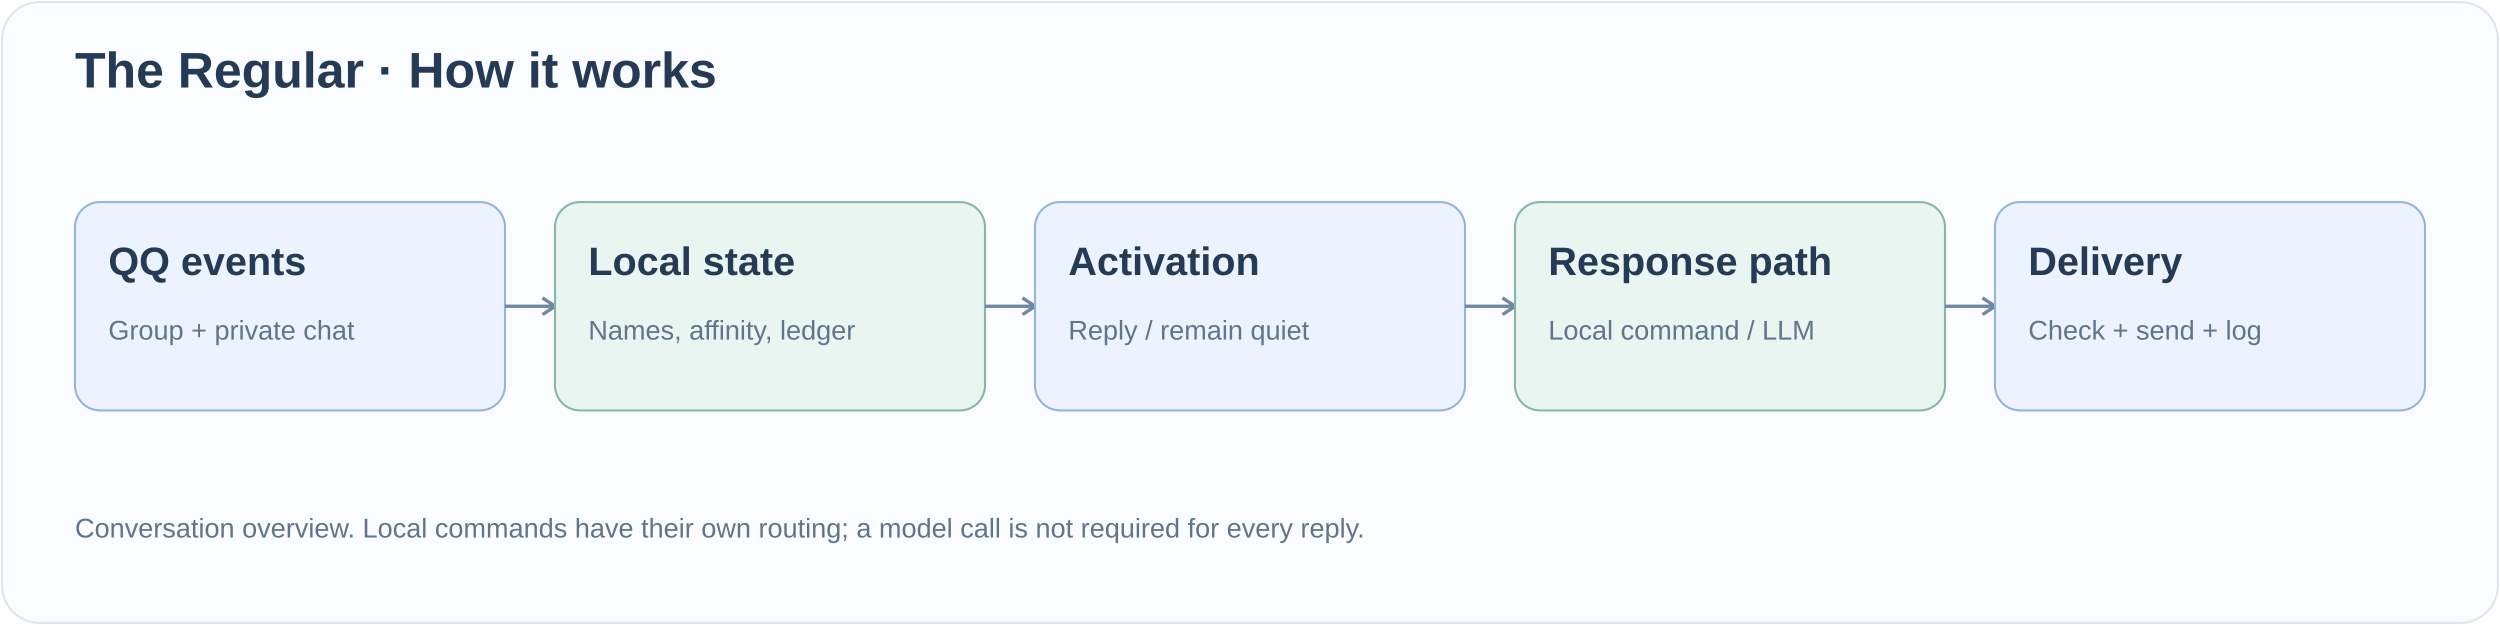
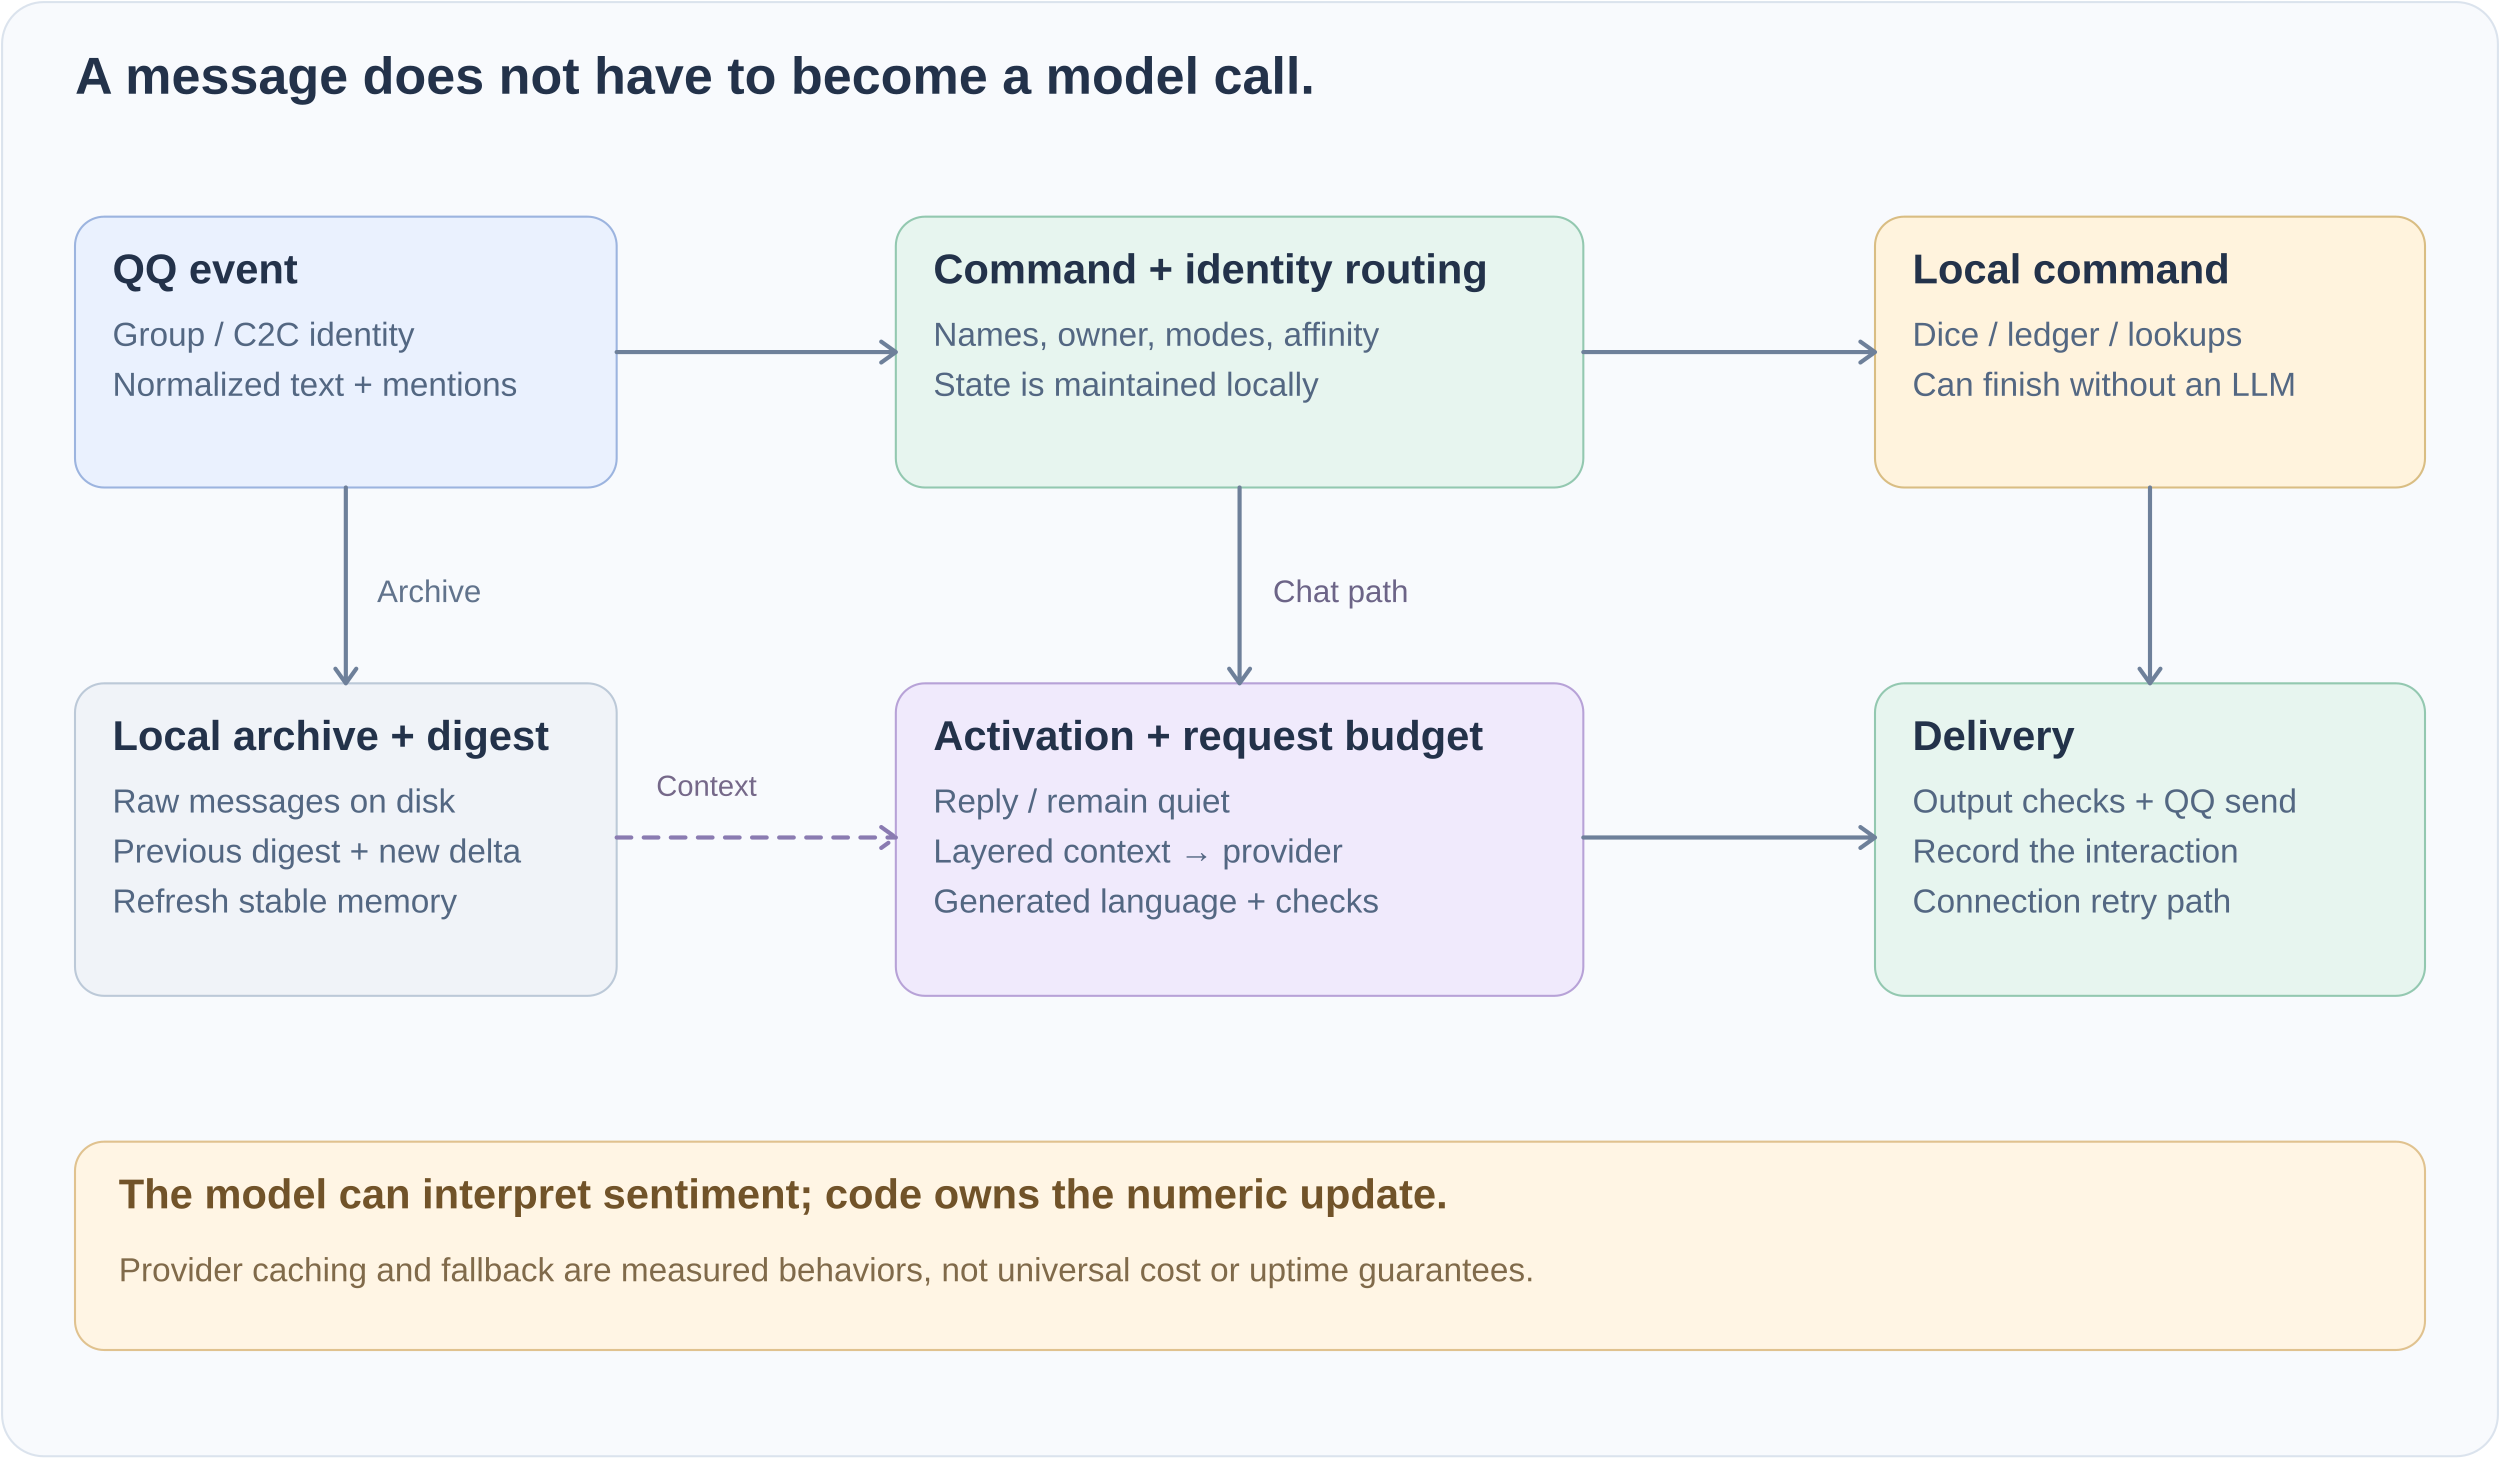
- <svg xmlns="http://www.w3.org/2000/svg" width="1200" height="300" viewBox="0 0 1200 300" role="img" aria-labelledby="t d">
-   <rect x="1" y="1" width="1198" height="298" rx="18" fill="#FAFCFF" stroke="#DCE5F0" />
+ <svg xmlns="http://www.w3.org/2000/svg" width="1200" height="700" viewBox="0 0 1200 700" role="img" aria-labelledby="title desc">
  <g font-family="Arial, 'PingFang SC', 'Microsoft YaHei', sans-serif">
-     <text x="36" y="42" font-size="24" fill="#253B55" font-weight="650" text-anchor="start">The Regular · How it works</text>
-     <rect x="36" y="97" width="206.4" height="100" rx="12" fill="#ECF3FE" stroke="#95B3DD" />
-     <text x="52.0" y="132" font-size="19" fill="#253B55" font-weight="650" text-anchor="start">QQ events</text>
-     <text x="52.0" y="163" font-size="13" fill="#60748C" font-weight="400" text-anchor="start">Group + private chat</text>
-     <path d="M242.4 147H266.4m-6-4 6 4-6 4" stroke="#7186A3" stroke-width="1.6" fill="none" stroke-linejoin="round" />
-     <rect x="266.4" y="97" width="206.4" height="100" rx="12" fill="#E9F5F0" stroke="#88B7A3" />
-     <text x="282.4" y="132" font-size="19" fill="#253B55" font-weight="650" text-anchor="start">Local state</text>
-     <text x="282.4" y="163" font-size="13" fill="#60748C" font-weight="400" text-anchor="start">Names, affinity, ledger</text>
-     <path d="M472.8 147H496.8m-6-4 6 4-6 4" stroke="#7186A3" stroke-width="1.6" fill="none" stroke-linejoin="round" />
-     <rect x="496.8" y="97" width="206.4" height="100" rx="12" fill="#ECF3FE" stroke="#95B3DD" />
-     <text x="512.8" y="132" font-size="19" fill="#253B55" font-weight="650" text-anchor="start">Activation</text>
-     <text x="512.8" y="163" font-size="13" fill="#60748C" font-weight="400" text-anchor="start">Reply / remain quiet</text>
-     <path d="M703.2 147H727.2m-6-4 6 4-6 4" stroke="#7186A3" stroke-width="1.6" fill="none" stroke-linejoin="round" />
-     <rect x="727.2" y="97" width="206.4" height="100" rx="12" fill="#E9F5F0" stroke="#88B7A3" />
-     <text x="743.2" y="132" font-size="19" fill="#253B55" font-weight="650" text-anchor="start">Response path</text>
-     <text x="743.2" y="163" font-size="13" fill="#60748C" font-weight="400" text-anchor="start">Local command / LLM</text>
-     <path d="M933.6 147H957.6m-6-4 6 4-6 4" stroke="#7186A3" stroke-width="1.6" fill="none" stroke-linejoin="round" />
-     <rect x="957.6" y="97" width="206.4" height="100" rx="12" fill="#ECF3FE" stroke="#95B3DD" />
-     <text x="973.6" y="132" font-size="19" fill="#253B55" font-weight="650" text-anchor="start">Delivery</text>
-     <text x="973.6" y="163" font-size="13" fill="#60748C" font-weight="400" text-anchor="start">Check + send + log</text>
-     <text x="36" y="258" font-size="13" fill="#60748C" font-weight="400" text-anchor="start">Conversation overview. Local commands have their own routing; a model call is not required for every reply.</text>
+     <rect x="1" y="1" width="1198" height="698" rx="20" fill="#F8FAFD" stroke="#DBE3ED" />
+     <text x="36" y="45" font-size="25" fill="#23324A" font-weight="700" text-anchor="start">A message does not have to become a model call.</text>
+     <rect x="36" y="104" width="260" height="130" rx="14" fill="#EAF1FE" stroke="#9CB4DF" />
+     <text x="54" y="136" font-size="20" fill="#23324A" font-weight="700" text-anchor="start">QQ event</text>
+     <text x="54" y="166" font-size="16" fill="#536782" font-weight="400" text-anchor="start">Group / C2C identity</text>
+     <text x="54" y="190" font-size="16" fill="#536782" font-weight="400" text-anchor="start">Normalized text + mentions</text>
+     <rect x="430" y="104" width="330" height="130" rx="14" fill="#E7F5EF" stroke="#93C8B0" />
+     <text x="448" y="136" font-size="20" fill="#23324A" font-weight="700" text-anchor="start">Command + identity routing</text>
+     <text x="448" y="166" font-size="16" fill="#536782" font-weight="400" text-anchor="start">Names, owner, modes, affinity</text>
+     <text x="448" y="190" font-size="16" fill="#536782" font-weight="400" text-anchor="start">State is maintained locally</text>
+     <rect x="900" y="104" width="264" height="130" rx="14" fill="#FFF3DD" stroke="#D9BD83" />
+     <text x="918" y="136" font-size="20" fill="#23324A" font-weight="700" text-anchor="start">Local command</text>
+     <text x="918" y="166" font-size="16" fill="#536782" font-weight="400" text-anchor="start">Dice / ledger / lookups</text>
+     <text x="918" y="190" font-size="16" fill="#536782" font-weight="400" text-anchor="start">Can finish without an LLM</text>
+     <path d="M296 169H430m-7 -5 7 5 -7 5" fill="none" stroke="#6E809A" stroke-width="2" stroke-linecap="round" stroke-linejoin="round" />
+     <path d="M760 169H900m-7 -5 7 5 -7 5" fill="none" stroke="#6E809A" stroke-width="2" stroke-linecap="round" stroke-linejoin="round" />
+     <rect x="430" y="328" width="330" height="150" rx="14" fill="#F0EAFC" stroke="#B7A2D7" />
+     <text x="448" y="360" font-size="20" fill="#23324A" font-weight="700" text-anchor="start">Activation + request budget</text>
+     <text x="448" y="390" font-size="16" fill="#536782" font-weight="400" text-anchor="start">Reply / remain quiet</text>
+     <text x="448" y="414" font-size="16" fill="#536782" font-weight="400" text-anchor="start">Layered context → provider</text>
+     <text x="448" y="438" font-size="16" fill="#536782" font-weight="400" text-anchor="start">Generated language + checks</text>
+     <path d="M595 234V328m-5 -7 5 7 5 -7" fill="none" stroke="#6E809A" stroke-width="2" stroke-linecap="round" stroke-linejoin="round" />
+     <text x="611" y="289" font-size="15" fill="#6C6487" font-weight="400" text-anchor="start">Chat path</text>
+     <rect x="36" y="328" width="260" height="150" rx="14" fill="#F0F3F8" stroke="#BCC9D8" />
+     <text x="54" y="360" font-size="20" fill="#23324A" font-weight="700" text-anchor="start">Local archive + digest</text>
+     <text x="54" y="390" font-size="16" fill="#536782" font-weight="400" text-anchor="start">Raw messages on disk</text>
+     <text x="54" y="414" font-size="16" fill="#536782" font-weight="400" text-anchor="start">Previous digest + new delta</text>
+     <text x="54" y="438" font-size="16" fill="#536782" font-weight="400" text-anchor="start">Refresh stable memory</text>
+     <path d="M166 234V328m-5 -7 5 7 5 -7" fill="none" stroke="#6E809A" stroke-width="2" stroke-linecap="round" stroke-linejoin="round" />
+     <text x="181" y="289" font-size="15" fill="#61738C" font-weight="400" text-anchor="start">Archive</text>
+     <path d="M296 402H430m-7 -5 7 5 -7 5" fill="none" stroke="#8A7BB1" stroke-width="2" stroke-linecap="round" stroke-linejoin="round" stroke-dasharray="7 6" />
+     <text x="315" y="382" font-size="14" fill="#756889" font-weight="400" text-anchor="start">Context</text>
+     <rect x="900" y="328" width="264" height="150" rx="14" fill="#E7F5EF" stroke="#93C8B0" />
+     <text x="918" y="360" font-size="20" fill="#23324A" font-weight="700" text-anchor="start">Delivery</text>
+     <text x="918" y="390" font-size="16" fill="#536782" font-weight="400" text-anchor="start">Output checks + QQ send</text>
+     <text x="918" y="414" font-size="16" fill="#536782" font-weight="400" text-anchor="start">Record the interaction</text>
+     <text x="918" y="438" font-size="16" fill="#536782" font-weight="400" text-anchor="start">Connection retry path</text>
+     <path d="M760 402H900m-7 -5 7 5 -7 5" fill="none" stroke="#6E809A" stroke-width="2" stroke-linecap="round" stroke-linejoin="round" />
+     <path d="M1032 234V328m-5 -7 5 7 5 -7" fill="none" stroke="#6E809A" stroke-width="2" stroke-linecap="round" stroke-linejoin="round" />
+     <rect x="36" y="548" width="1128" height="100" rx="14" fill="#FFF5E4" stroke="#E0C28F" />
+     <text x="57" y="580" font-size="20" fill="#715329" font-weight="700" text-anchor="start">The model can interpret sentiment; code owns the numeric update.</text>
+     <text x="57" y="615" font-size="16" fill="#806A4A" font-weight="400" text-anchor="start">Provider caching and fallback are measured behaviors, not universal cost or uptime guarantees.</text>
  </g>
</svg>
